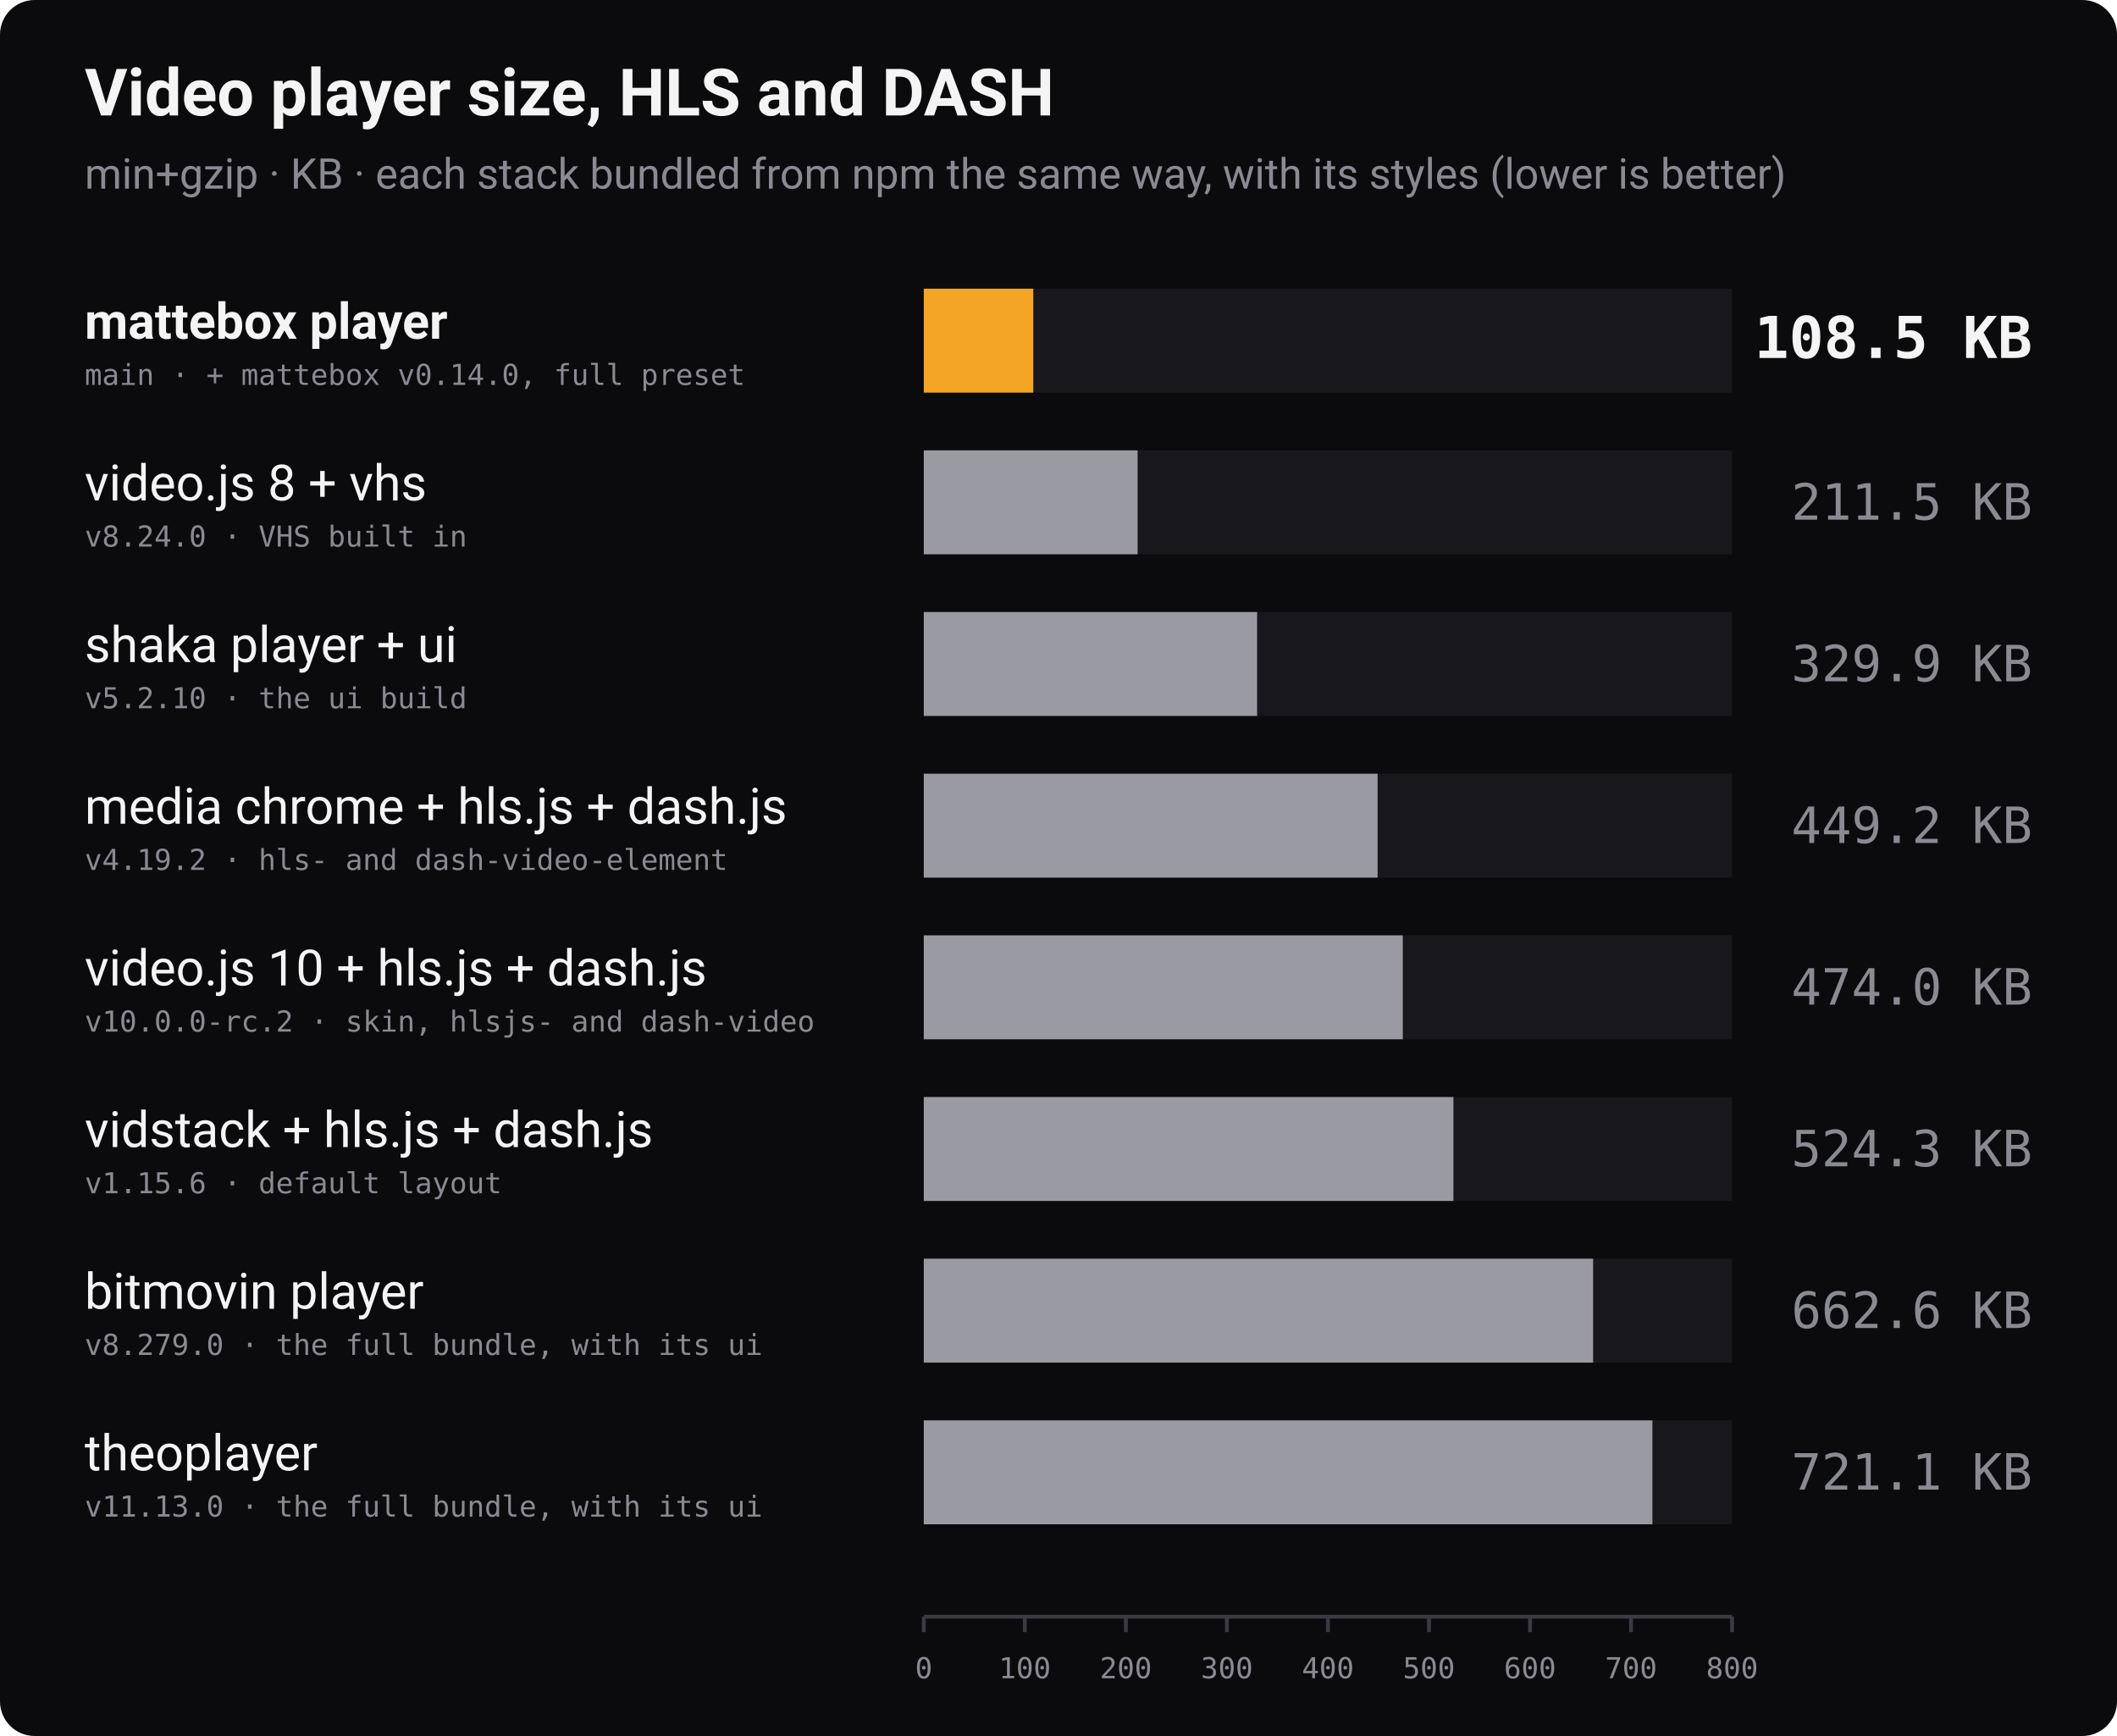
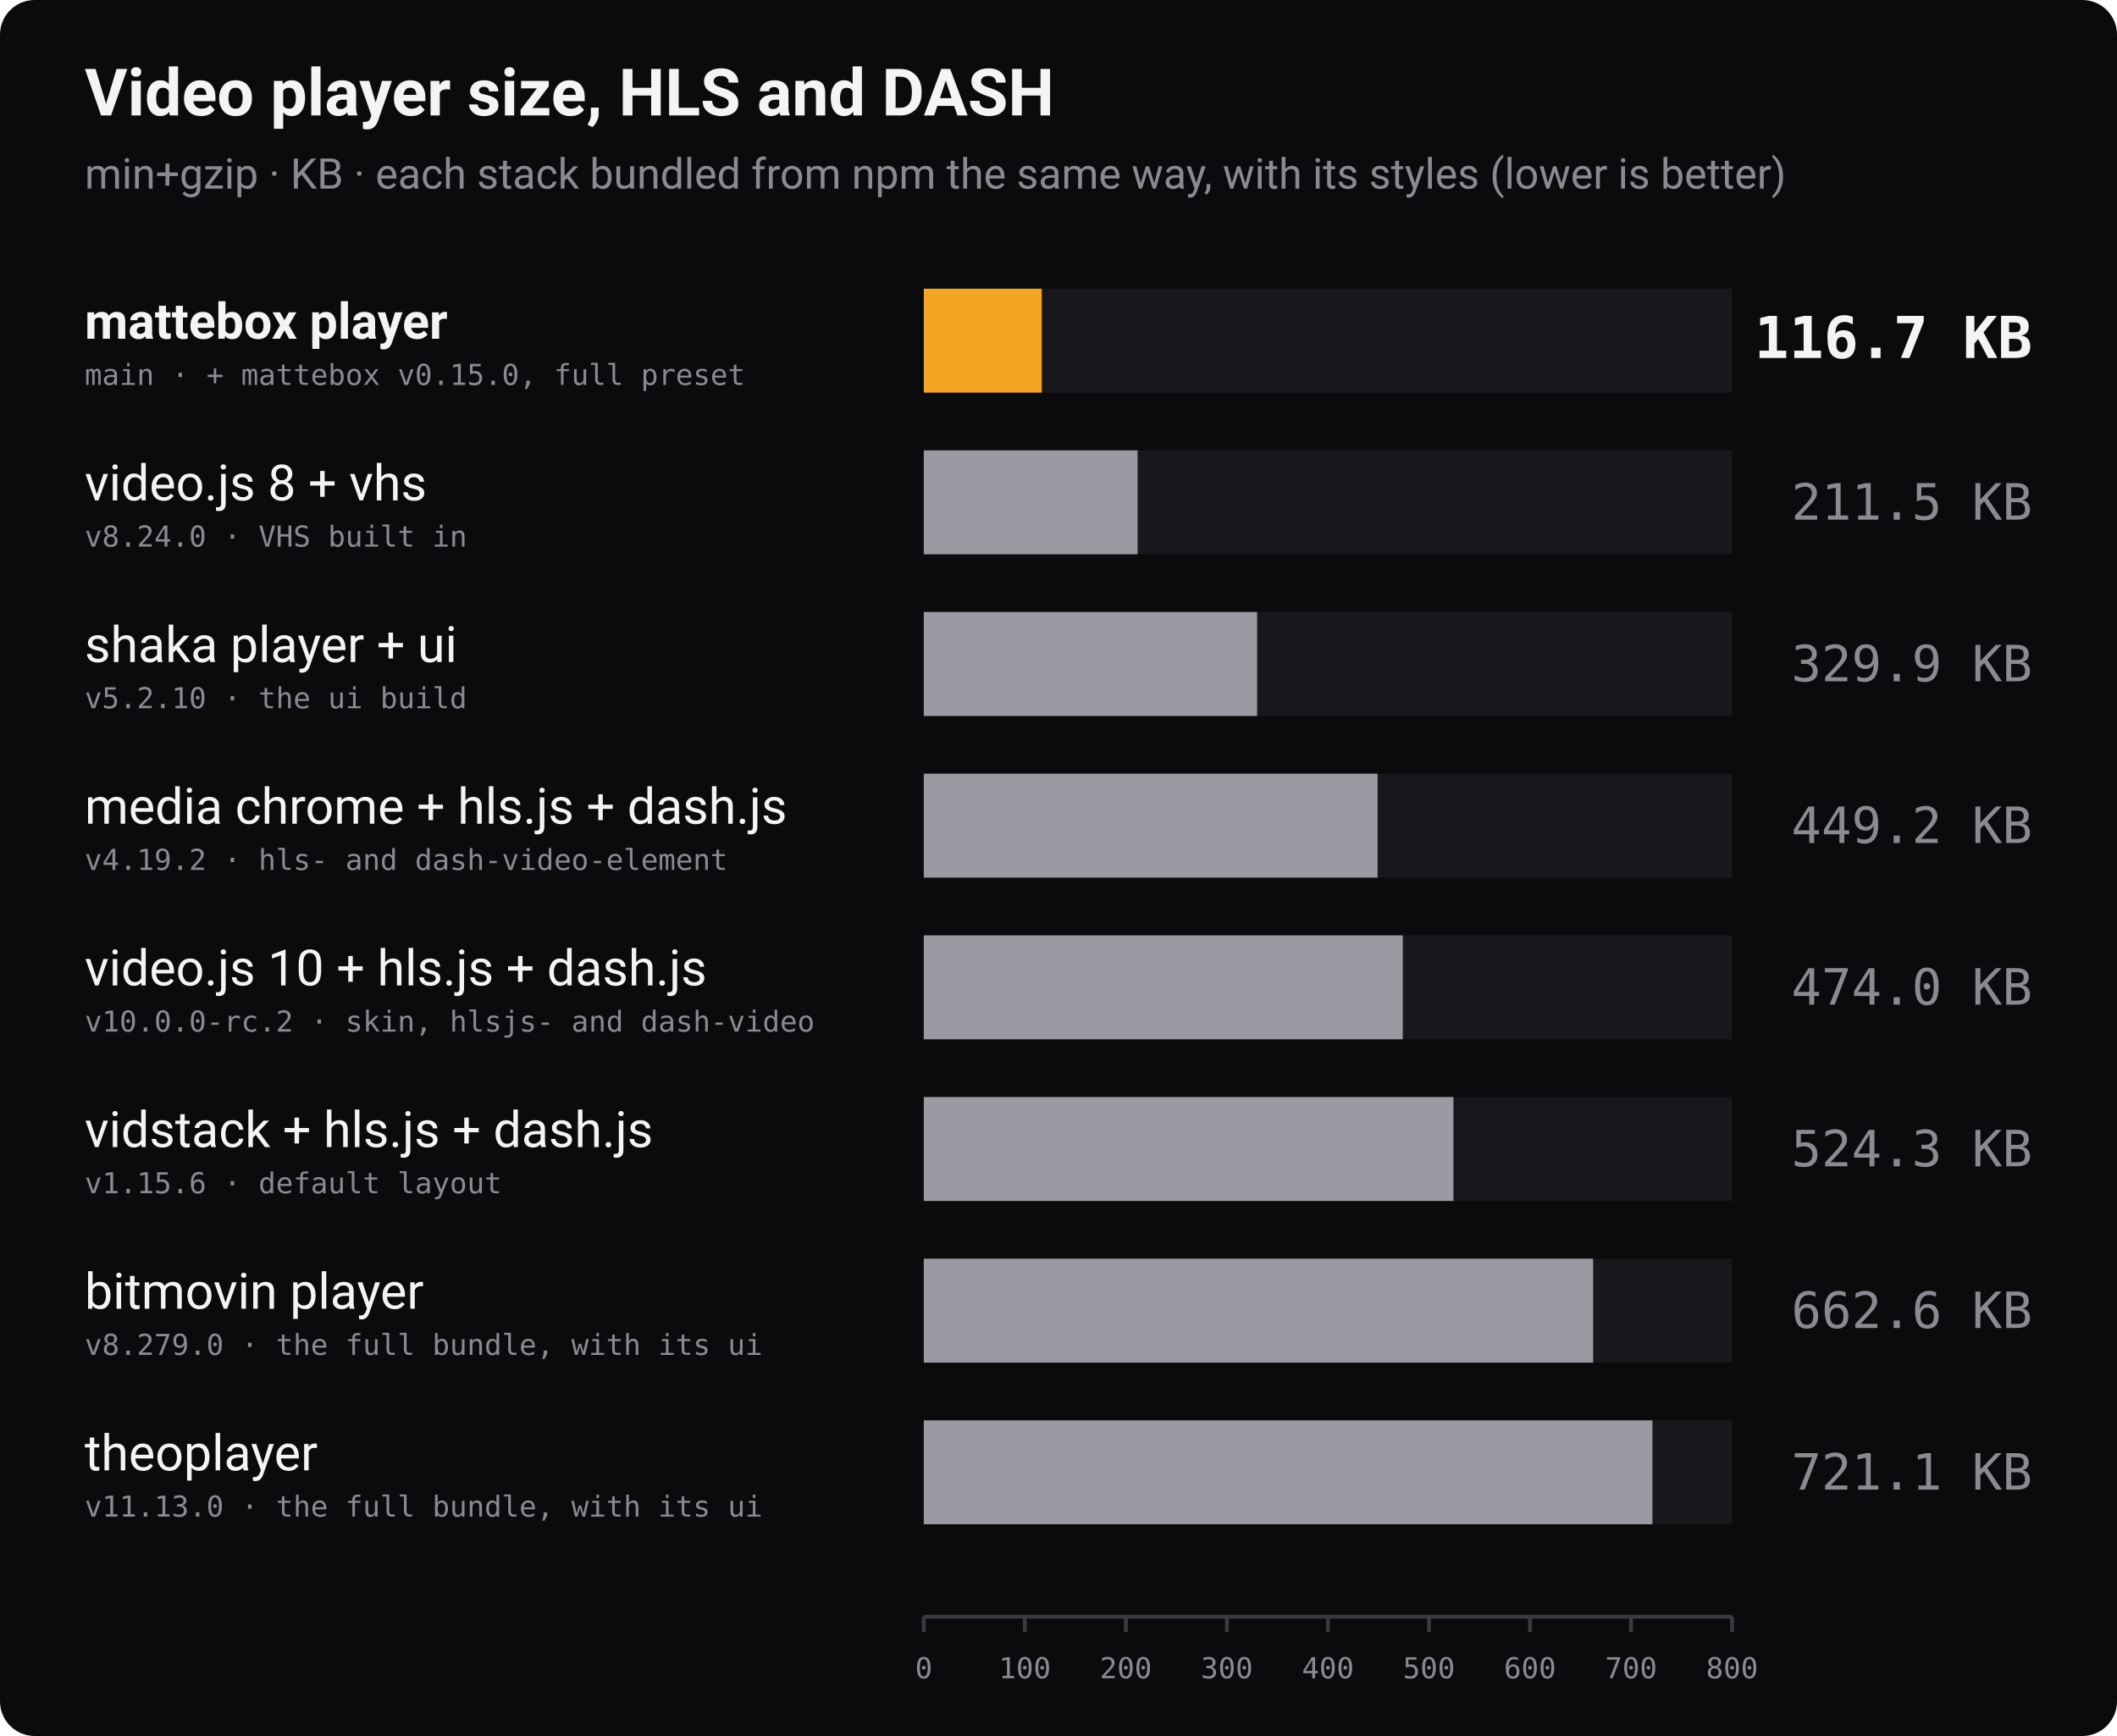
<svg xmlns="http://www.w3.org/2000/svg" width="1100" height="902" viewBox="0 0 1100 902" role="img" aria-label="Bundle size of video players with HLS and DASH playback, min+gzip, lower is better">
  <rect width="1100" height="902" rx="18" fill="#0b0b0d" />
  <text x="44" y="60" font-family="-apple-system, 'Segoe UI', Roboto, Helvetica, Arial, sans-serif" font-size="34" font-weight="700" fill="#f4f4f5">Video player size, HLS and DASH</text>
  <text x="44" y="98" font-family="-apple-system, 'Segoe UI', Roboto, Helvetica, Arial, sans-serif" font-size="22" fill="#8a8a93">min+gzip · KB · each stack bundled from npm the same way, with its styles (lower is better)</text>
  <text x="44" y="176" font-family="-apple-system, 'Segoe UI', Roboto, Helvetica, Arial, sans-serif" font-size="26" font-weight="700" fill="#f4f4f5">mattebox player</text>
-   <text x="44" y="200" font-family="ui-monospace, 'SF Mono', Menlo, Consolas, monospace" font-size="15" fill="#8a8a93">main · + mattebox v0.14.0, full preset</text>
+   <text x="44" y="200" font-family="ui-monospace, 'SF Mono', Menlo, Consolas, monospace" font-size="15" fill="#8a8a93">main · + mattebox v0.15.0, full preset</text>
  <rect x="480" y="150" width="420" height="54" fill="#18181c" />
-   <rect x="480" y="150" width="56.9" height="54" fill="#f5a524" />
-   <text x="1056" y="186" text-anchor="end" font-family="ui-monospace, 'SF Mono', Menlo, Consolas, monospace" font-size="30" font-weight="700" fill="#f4f4f5">108.5 KB</text>
+   <rect x="480" y="150" width="61.3" height="54" fill="#f5a524" />
+   <text x="1056" y="186" text-anchor="end" font-family="ui-monospace, 'SF Mono', Menlo, Consolas, monospace" font-size="30" font-weight="700" fill="#f4f4f5">116.7 KB</text>
  <text x="44" y="260" font-family="-apple-system, 'Segoe UI', Roboto, Helvetica, Arial, sans-serif" font-size="26" font-weight="400" fill="#f4f4f5">video.js 8 + vhs</text>
  <text x="44" y="284" font-family="ui-monospace, 'SF Mono', Menlo, Consolas, monospace" font-size="15" fill="#8a8a93">v8.24.0 · VHS built in</text>
  <rect x="480" y="234" width="420" height="54" fill="#18181c" />
  <rect x="480" y="234" width="111.1" height="54" fill="#9a9aa2" />
  <text x="1056" y="270" text-anchor="end" font-family="ui-monospace, 'SF Mono', Menlo, Consolas, monospace" font-size="26" font-weight="400" fill="#8a8a93">211.5 KB</text>
  <text x="44" y="344" font-family="-apple-system, 'Segoe UI', Roboto, Helvetica, Arial, sans-serif" font-size="26" font-weight="400" fill="#f4f4f5">shaka player + ui</text>
  <text x="44" y="368" font-family="ui-monospace, 'SF Mono', Menlo, Consolas, monospace" font-size="15" fill="#8a8a93">v5.2.10 · the ui build</text>
  <rect x="480" y="318" width="420" height="54" fill="#18181c" />
  <rect x="480" y="318" width="173.2" height="54" fill="#9a9aa2" />
  <text x="1056" y="354" text-anchor="end" font-family="ui-monospace, 'SF Mono', Menlo, Consolas, monospace" font-size="26" font-weight="400" fill="#8a8a93">329.9 KB</text>
  <text x="44" y="428" font-family="-apple-system, 'Segoe UI', Roboto, Helvetica, Arial, sans-serif" font-size="26" font-weight="400" fill="#f4f4f5">media chrome + hls.js + dash.js</text>
  <text x="44" y="452" font-family="ui-monospace, 'SF Mono', Menlo, Consolas, monospace" font-size="15" fill="#8a8a93">v4.19.2 · hls- and dash-video-element</text>
  <rect x="480" y="402" width="420" height="54" fill="#18181c" />
  <rect x="480" y="402" width="235.8" height="54" fill="#9a9aa2" />
  <text x="1056" y="438" text-anchor="end" font-family="ui-monospace, 'SF Mono', Menlo, Consolas, monospace" font-size="26" font-weight="400" fill="#8a8a93">449.2 KB</text>
  <text x="44" y="512" font-family="-apple-system, 'Segoe UI', Roboto, Helvetica, Arial, sans-serif" font-size="26" font-weight="400" fill="#f4f4f5">video.js 10 + hls.js + dash.js</text>
  <text x="44" y="536" font-family="ui-monospace, 'SF Mono', Menlo, Consolas, monospace" font-size="15" fill="#8a8a93">v10.0.0-rc.2 · skin, hlsjs- and dash-video</text>
  <rect x="480" y="486" width="420" height="54" fill="#18181c" />
  <rect x="480" y="486" width="248.9" height="54" fill="#9a9aa2" />
  <text x="1056" y="522" text-anchor="end" font-family="ui-monospace, 'SF Mono', Menlo, Consolas, monospace" font-size="26" font-weight="400" fill="#8a8a93">474.0 KB</text>
  <text x="44" y="596" font-family="-apple-system, 'Segoe UI', Roboto, Helvetica, Arial, sans-serif" font-size="26" font-weight="400" fill="#f4f4f5">vidstack + hls.js + dash.js</text>
  <text x="44" y="620" font-family="ui-monospace, 'SF Mono', Menlo, Consolas, monospace" font-size="15" fill="#8a8a93">v1.15.6 · default layout</text>
  <rect x="480" y="570" width="420" height="54" fill="#18181c" />
  <rect x="480" y="570" width="275.2" height="54" fill="#9a9aa2" />
  <text x="1056" y="606" text-anchor="end" font-family="ui-monospace, 'SF Mono', Menlo, Consolas, monospace" font-size="26" font-weight="400" fill="#8a8a93">524.3 KB</text>
  <text x="44" y="680" font-family="-apple-system, 'Segoe UI', Roboto, Helvetica, Arial, sans-serif" font-size="26" font-weight="400" fill="#f4f4f5">bitmovin player</text>
  <text x="44" y="704" font-family="ui-monospace, 'SF Mono', Menlo, Consolas, monospace" font-size="15" fill="#8a8a93">v8.279.0 · the full bundle, with its ui</text>
  <rect x="480" y="654" width="420" height="54" fill="#18181c" />
  <rect x="480" y="654" width="347.8" height="54" fill="#9a9aa2" />
  <text x="1056" y="690" text-anchor="end" font-family="ui-monospace, 'SF Mono', Menlo, Consolas, monospace" font-size="26" font-weight="400" fill="#8a8a93">662.6 KB</text>
  <text x="44" y="764" font-family="-apple-system, 'Segoe UI', Roboto, Helvetica, Arial, sans-serif" font-size="26" font-weight="400" fill="#f4f4f5">theoplayer</text>
  <text x="44" y="788" font-family="ui-monospace, 'SF Mono', Menlo, Consolas, monospace" font-size="15" fill="#8a8a93">v11.13.0 · the full bundle, with its ui</text>
  <rect x="480" y="738" width="420" height="54" fill="#18181c" />
  <rect x="480" y="738" width="378.6" height="54" fill="#9a9aa2" />
  <text x="1056" y="774" text-anchor="end" font-family="ui-monospace, 'SF Mono', Menlo, Consolas, monospace" font-size="26" font-weight="400" fill="#8a8a93">721.1 KB</text>
  <line x1="480" y1="840" x2="900" y2="840" stroke="#3a3a42" stroke-width="2" />
  <line x1="480.0" y1="840" x2="480.0" y2="848" stroke="#3a3a42" stroke-width="2" />
  <text x="480.0" y="872" text-anchor="middle" font-family="ui-monospace, 'SF Mono', Menlo, Consolas, monospace" font-size="15" fill="#8a8a93">0</text>
  <line x1="532.5" y1="840" x2="532.5" y2="848" stroke="#3a3a42" stroke-width="2" />
  <text x="532.5" y="872" text-anchor="middle" font-family="ui-monospace, 'SF Mono', Menlo, Consolas, monospace" font-size="15" fill="#8a8a93">100</text>
  <line x1="585.0" y1="840" x2="585.0" y2="848" stroke="#3a3a42" stroke-width="2" />
  <text x="585.0" y="872" text-anchor="middle" font-family="ui-monospace, 'SF Mono', Menlo, Consolas, monospace" font-size="15" fill="#8a8a93">200</text>
  <line x1="637.5" y1="840" x2="637.5" y2="848" stroke="#3a3a42" stroke-width="2" />
  <text x="637.5" y="872" text-anchor="middle" font-family="ui-monospace, 'SF Mono', Menlo, Consolas, monospace" font-size="15" fill="#8a8a93">300</text>
  <line x1="690.0" y1="840" x2="690.0" y2="848" stroke="#3a3a42" stroke-width="2" />
  <text x="690.0" y="872" text-anchor="middle" font-family="ui-monospace, 'SF Mono', Menlo, Consolas, monospace" font-size="15" fill="#8a8a93">400</text>
  <line x1="742.5" y1="840" x2="742.5" y2="848" stroke="#3a3a42" stroke-width="2" />
  <text x="742.5" y="872" text-anchor="middle" font-family="ui-monospace, 'SF Mono', Menlo, Consolas, monospace" font-size="15" fill="#8a8a93">500</text>
  <line x1="795.0" y1="840" x2="795.0" y2="848" stroke="#3a3a42" stroke-width="2" />
  <text x="795.0" y="872" text-anchor="middle" font-family="ui-monospace, 'SF Mono', Menlo, Consolas, monospace" font-size="15" fill="#8a8a93">600</text>
  <line x1="847.5" y1="840" x2="847.5" y2="848" stroke="#3a3a42" stroke-width="2" />
  <text x="847.5" y="872" text-anchor="middle" font-family="ui-monospace, 'SF Mono', Menlo, Consolas, monospace" font-size="15" fill="#8a8a93">700</text>
  <line x1="900.0" y1="840" x2="900.0" y2="848" stroke="#3a3a42" stroke-width="2" />
  <text x="900.0" y="872" text-anchor="middle" font-family="ui-monospace, 'SF Mono', Menlo, Consolas, monospace" font-size="15" fill="#8a8a93">800</text>
</svg>
